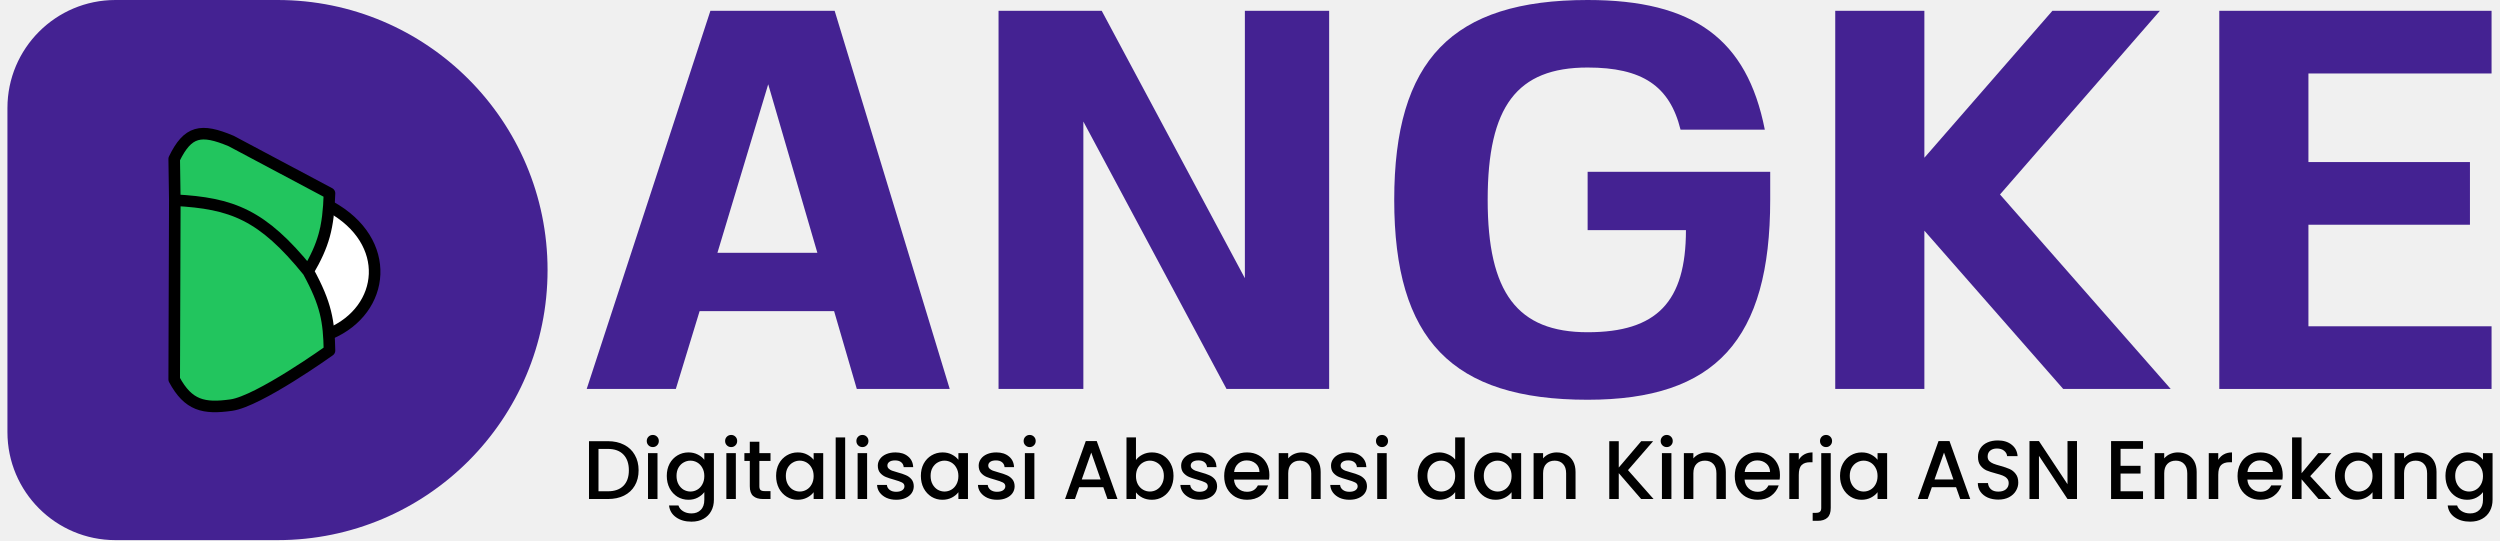
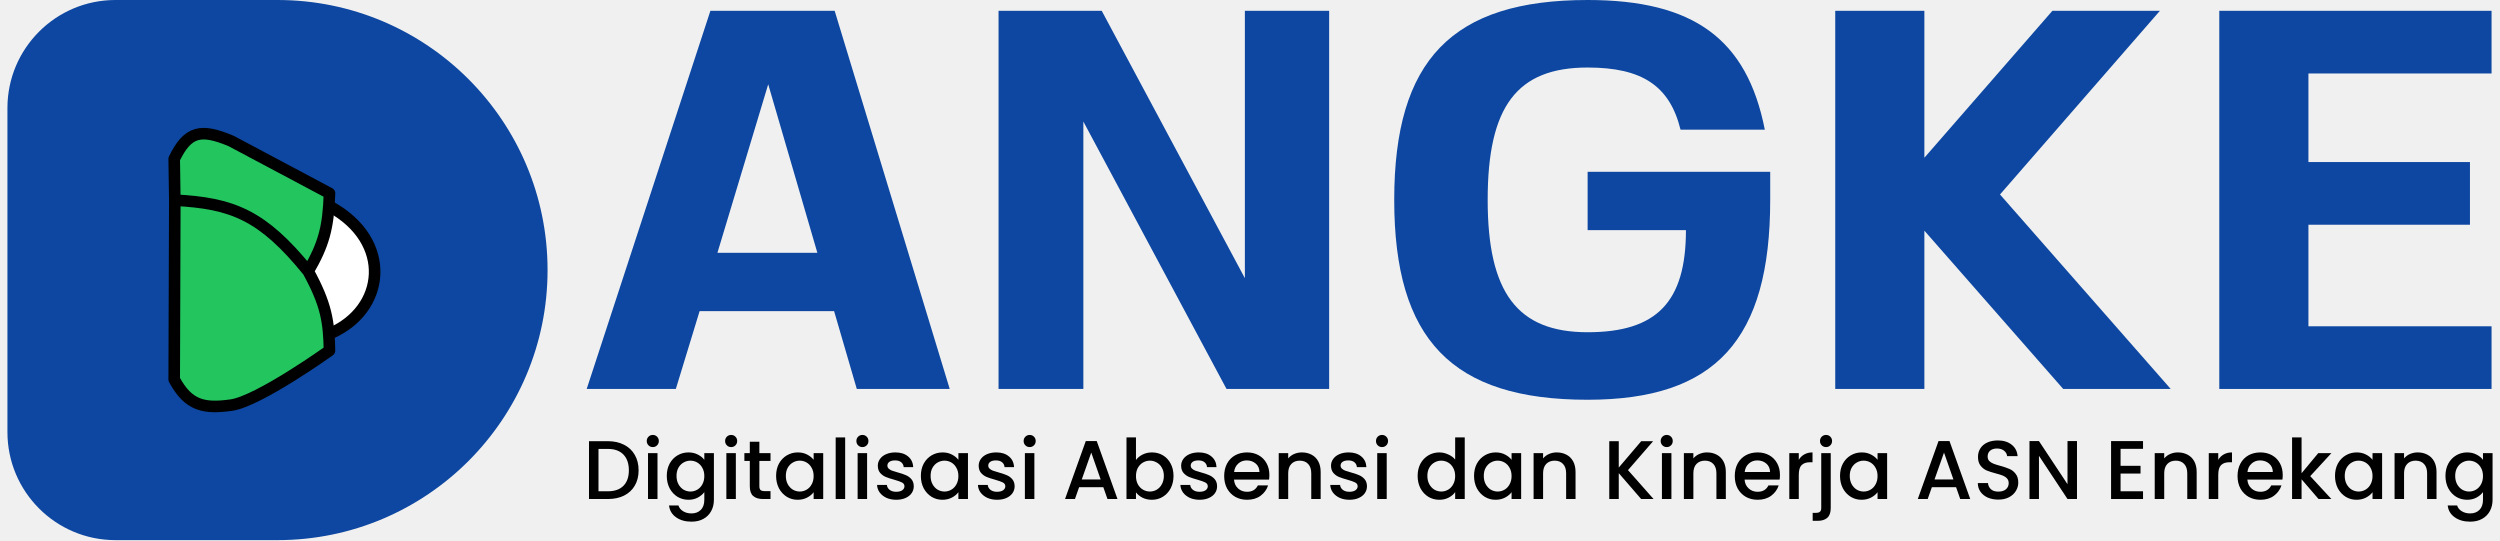
<svg xmlns="http://www.w3.org/2000/svg" width="324" height="70" viewBox="0 0 324 70" fill="none">
  <rect x="22.577" y="17.325" width="34.825" height="36.05" fill="#22C55E" />
  <path d="M41.566 29.412C41.678 28.785 42.017 28.221 42.52 27.83C43.031 27.433 43.672 27.243 44.316 27.297L44.855 27.343C46.903 27.517 48.477 29.229 48.477 31.284V39.316C48.477 41.402 46.665 43.026 44.591 42.799C43.096 42.635 41.872 41.536 41.55 40.067L40.855 36.903C40.63 35.877 40.608 34.818 40.791 33.785L41.566 29.412Z" fill="white" />
-   <path fill-rule="evenodd" clip-rule="evenodd" d="M14.964 0C7.232 0 0.964 6.268 0.964 14V56C0.964 63.732 7.232 70 14.964 70H35.964C55.294 70 70.964 54.33 70.964 35C70.964 15.67 55.294 0 35.964 0H14.964ZM44.692 42.4C50.321 39.15 50.321 31.026 44.692 27.776L43.001 26.8C43.037 26.277 43.064 25.724 43.082 25.134C43.087 24.96 42.994 24.799 42.842 24.716L30.505 17.979C30.492 17.972 30.479 17.966 30.466 17.961C28.557 17.135 27.054 16.739 25.78 17.123C24.483 17.515 23.574 18.666 22.709 20.491C22.679 20.554 22.664 20.624 22.665 20.695L22.741 26.009L22.665 49.11C22.665 49.185 22.683 49.259 22.718 49.325C23.634 51.07 24.631 52.123 25.907 52.645C27.164 53.159 28.614 53.122 30.349 52.874C31.293 52.739 32.555 52.205 33.875 51.522C35.21 50.831 36.658 49.959 37.991 49.107C39.325 48.255 40.55 47.418 41.441 46.795C41.887 46.484 42.25 46.225 42.501 46.044C42.627 45.954 42.725 45.883 42.791 45.834L42.867 45.779L42.894 45.76L42.894 45.76C42.894 45.76 42.894 45.76 42.621 45.389L42.894 45.76C43.015 45.671 43.085 45.529 43.082 45.379C43.067 44.668 43.044 44.008 43 43.377L44.692 42.4Z" fill="#442292" />
+   <path fill-rule="evenodd" clip-rule="evenodd" d="M14.964 0C7.232 0 0.964 6.268 0.964 14V56C0.964 63.732 7.232 70 14.964 70H35.964C55.294 70 70.964 54.33 70.964 35C70.964 15.67 55.294 0 35.964 0H14.964ZM44.692 42.4C50.321 39.15 50.321 31.026 44.692 27.776L43.001 26.8C43.037 26.277 43.064 25.724 43.082 25.134C43.087 24.96 42.994 24.799 42.842 24.716L30.505 17.979C30.492 17.972 30.479 17.966 30.466 17.961C28.557 17.135 27.054 16.739 25.78 17.123C24.483 17.515 23.574 18.666 22.709 20.491C22.679 20.554 22.664 20.624 22.665 20.695L22.741 26.009L22.665 49.11C22.665 49.185 22.683 49.259 22.718 49.325C23.634 51.07 24.631 52.123 25.907 52.645C27.164 53.159 28.614 53.122 30.349 52.874C31.293 52.739 32.555 52.205 33.875 51.522C35.21 50.831 36.658 49.959 37.991 49.107C39.325 48.255 40.55 47.418 41.441 46.795C41.887 46.484 42.25 46.225 42.501 46.044C42.627 45.954 42.725 45.883 42.791 45.834L42.867 45.779L42.894 45.76L42.894 45.76C42.894 45.76 42.894 45.76 42.621 45.389L42.894 45.76C43.015 45.671 43.085 45.529 43.082 45.379C43.067 44.668 43.044 44.008 43 43.377L44.692 42.4Z" fill="#0D47A1" />
  <path d="M42.789 26.775C50.978 31.279 49.955 40.154 42.789 43.225" stroke="black" stroke-width="1.5" />
  <path d="M39.938 35.154C41.928 31.74 42.561 29.544 42.702 25.052L29.966 18.278C26.024 16.618 24.34 16.968 22.577 20.595L22.655 25.943M39.938 35.154C42.279 39.429 42.623 41.626 42.702 45.434C42.702 45.434 33.518 52.009 29.966 52.503C26.414 52.997 24.412 52.581 22.577 49.178L22.655 25.943M39.938 35.154C33.99 27.821 30.092 26.337 22.655 25.943" stroke="black" stroke-width="1.5" stroke-linejoin="round" />
-   <path d="M322.906 9.522H299.172V21.003H320.105V29.125H299.172V42.287H322.906V50.408H287.62V1.4H322.906V9.522Z" fill="#442292" />
-   <path d="M249.399 1.4V20.443L265.991 1.4H279.924L259.2 25.204L281.324 50.408H267.392L249.399 29.895V50.408H237.847V1.4H249.399Z" fill="#442292" />
-   <path d="M205.756 29.825V22.264H229.419V25.904C229.419 44.037 222.348 51.808 205.756 51.808C188.183 51.808 180.692 44.037 180.692 25.904C180.692 7.771 188.183 0 205.756 0C219.478 0 226.409 5.041 228.719 16.803H217.798C216.397 11.132 212.827 8.751 205.756 8.751C196.584 8.751 192.803 13.792 192.803 25.904C192.803 37.946 196.654 43.057 205.756 43.057C214.717 43.057 218.498 39.136 218.498 29.825H205.756Z" fill="#442292" />
-   <path d="M161.336 1.4H172.258V50.408H158.956L140.403 15.753V50.408H129.411V1.4H142.783L161.336 36.056V1.4Z" fill="#442292" />
-   <path d="M111.041 50.408L108.101 40.327H90.668L87.588 50.408H76.036L92.068 1.4H108.171L123.083 50.408H111.041ZM99.56 10.922L92.979 32.765H105.931L99.56 10.922Z" fill="#442292" />
+   <path d="M322.906 9.522H299.172V21.003H320.105V29.125H299.172V42.287H322.906V50.408H287.62V1.4H322.906V9.522Z" fill="#0D47A1" />
+   <path d="M249.399 1.4V20.443L265.991 1.4H279.924L259.2 25.204L281.324 50.408H267.392L249.399 29.895V50.408H237.847V1.4H249.399Z" fill="#0D47A1" />
+   <path d="M205.756 29.825V22.264H229.419V25.904C229.419 44.037 222.348 51.808 205.756 51.808C188.183 51.808 180.692 44.037 180.692 25.904C180.692 7.771 188.183 0 205.756 0C219.478 0 226.409 5.041 228.719 16.803H217.798C216.397 11.132 212.827 8.751 205.756 8.751C196.584 8.751 192.803 13.792 192.803 25.904C192.803 37.946 196.654 43.057 205.756 43.057C214.717 43.057 218.498 39.136 218.498 29.825H205.756Z" fill="#0D47A1" />
+   <path d="M161.336 1.4H172.258V50.408H158.956L140.403 15.753V50.408H129.411V1.4H142.783L161.336 36.056V1.4Z" fill="#0D47A1" />
+   <path d="M111.041 50.408L108.101 40.327H90.668L87.588 50.408H76.036L92.068 1.4H108.171L123.083 50.408H111.041ZM99.56 10.922L92.979 32.765H105.931L99.56 10.922Z" fill="#0D47A1" />
  <path d="M319.735 58.633C320.195 58.633 320.602 58.727 320.954 58.913C321.314 59.093 321.594 59.32 321.795 59.593V58.73H323.036V64.77C323.036 65.317 322.921 65.802 322.691 66.227C322.461 66.658 322.126 66.996 321.688 67.24C321.256 67.485 320.738 67.607 320.134 67.607C319.329 67.607 318.66 67.417 318.128 67.036C317.596 66.662 317.294 66.151 317.222 65.504H318.441C318.534 65.813 318.732 66.061 319.034 66.248C319.343 66.442 319.71 66.539 320.134 66.539C320.63 66.539 321.03 66.388 321.332 66.086C321.641 65.784 321.795 65.346 321.795 64.77V63.778C321.587 64.059 321.303 64.296 320.943 64.49C320.591 64.677 320.188 64.77 319.735 64.77C319.217 64.77 318.743 64.641 318.311 64.382C317.887 64.116 317.549 63.749 317.298 63.282C317.053 62.807 316.931 62.272 316.931 61.675C316.931 61.078 317.053 60.549 317.298 60.089C317.549 59.629 317.887 59.273 318.311 59.021C318.743 58.763 319.217 58.633 319.735 58.633ZM321.795 61.696C321.795 61.286 321.709 60.931 321.537 60.629C321.371 60.327 321.152 60.096 320.879 59.938C320.605 59.78 320.311 59.701 319.994 59.701C319.678 59.701 319.383 59.78 319.11 59.938C318.836 60.089 318.613 60.316 318.441 60.618C318.275 60.913 318.193 61.265 318.193 61.675C318.193 62.085 318.275 62.444 318.441 62.753C318.613 63.063 318.836 63.3 319.11 63.465C319.39 63.623 319.685 63.703 319.994 63.703C320.311 63.703 320.605 63.623 320.879 63.465C321.152 63.307 321.371 63.077 321.537 62.775C321.709 62.466 321.795 62.106 321.795 61.696Z" fill="black" />
  <path d="M313.335 58.633C313.802 58.633 314.219 58.73 314.586 58.924C314.96 59.118 315.251 59.406 315.46 59.787C315.668 60.168 315.773 60.629 315.773 61.168V64.673H314.554V61.351C314.554 60.819 314.421 60.413 314.155 60.132C313.889 59.845 313.526 59.701 313.065 59.701C312.605 59.701 312.238 59.845 311.965 60.132C311.699 60.413 311.566 60.819 311.566 61.351V64.673H310.336V58.73H311.566V59.41C311.767 59.165 312.023 58.975 312.332 58.838C312.648 58.701 312.983 58.633 313.335 58.633Z" fill="black" />
  <path d="M302.616 61.675C302.616 61.078 302.738 60.549 302.983 60.089C303.234 59.629 303.572 59.273 303.996 59.021C304.428 58.763 304.903 58.633 305.42 58.633C305.888 58.633 306.294 58.727 306.639 58.913C306.991 59.093 307.272 59.32 307.48 59.593V58.73H308.721V64.673H307.48V63.789C307.272 64.069 306.988 64.303 306.628 64.49C306.269 64.677 305.859 64.77 305.399 64.77C304.888 64.77 304.421 64.641 303.996 64.382C303.572 64.116 303.234 63.749 302.983 63.282C302.738 62.807 302.616 62.272 302.616 61.675ZM307.48 61.696C307.48 61.286 307.394 60.931 307.222 60.629C307.056 60.327 306.837 60.096 306.564 59.938C306.29 59.78 305.996 59.701 305.679 59.701C305.363 59.701 305.068 59.78 304.795 59.938C304.521 60.089 304.299 60.316 304.126 60.618C303.961 60.913 303.878 61.265 303.878 61.675C303.878 62.085 303.961 62.444 304.126 62.753C304.299 63.063 304.521 63.3 304.795 63.465C305.075 63.623 305.37 63.703 305.679 63.703C305.996 63.703 306.29 63.623 306.564 63.465C306.837 63.307 307.056 63.077 307.222 62.775C307.394 62.466 307.48 62.106 307.48 61.696Z" fill="black" />
  <path d="M299.405 61.707L302.144 64.673H300.483L298.283 62.117V64.673H297.053V56.691H298.283V61.329L300.44 58.73H302.144L299.405 61.707Z" fill="black" />
  <path d="M295.842 61.556C295.842 61.779 295.828 61.98 295.799 62.16H291.258C291.294 62.635 291.47 63.016 291.787 63.303C292.103 63.591 292.491 63.735 292.952 63.735C293.613 63.735 294.081 63.458 294.354 62.904H295.681C295.501 63.451 295.174 63.9 294.699 64.253C294.232 64.598 293.649 64.77 292.952 64.77C292.384 64.77 291.873 64.645 291.42 64.393C290.974 64.134 290.622 63.775 290.363 63.314C290.111 62.847 289.985 62.308 289.985 61.696C289.985 61.085 290.108 60.549 290.352 60.089C290.604 59.622 290.953 59.262 291.398 59.011C291.851 58.759 292.369 58.633 292.952 58.633C293.512 58.633 294.012 58.755 294.451 59C294.89 59.244 295.231 59.589 295.476 60.035C295.72 60.474 295.842 60.981 295.842 61.556ZM294.559 61.168C294.552 60.715 294.39 60.352 294.073 60.078C293.757 59.805 293.365 59.669 292.898 59.669C292.473 59.669 292.11 59.805 291.808 60.078C291.506 60.344 291.326 60.708 291.269 61.168H294.559Z" fill="black" />
  <path d="M287.486 59.593C287.666 59.291 287.903 59.057 288.198 58.892C288.5 58.719 288.856 58.633 289.266 58.633V59.906H288.953C288.471 59.906 288.105 60.028 287.853 60.273C287.608 60.517 287.486 60.941 287.486 61.545V64.673H286.256V58.73H287.486V59.593Z" fill="black" />
  <path d="M282.251 58.633C282.718 58.633 283.135 58.73 283.502 58.924C283.876 59.118 284.167 59.406 284.376 59.787C284.584 60.168 284.688 60.629 284.688 61.168V64.673H283.47V61.351C283.47 60.819 283.336 60.413 283.07 60.132C282.804 59.845 282.441 59.701 281.981 59.701C281.521 59.701 281.154 59.845 280.881 60.132C280.615 60.413 280.482 60.819 280.482 61.351V64.673H279.252V58.73H280.482V59.41C280.683 59.165 280.938 58.975 281.248 58.838C281.564 58.701 281.898 58.633 282.251 58.633Z" fill="black" />
  <path d="M274.825 58.169V60.369H277.413V61.372H274.825V63.67H277.737V64.673H273.595V57.166H277.737V58.169H274.825Z" fill="black" />
  <path d="M269.178 64.673H267.949L264.249 59.075V64.673H263.02V57.166H264.249L267.949 62.753V57.166H269.178V64.673Z" fill="black" />
  <path d="M258.979 64.749C258.476 64.749 258.023 64.662 257.62 64.49C257.217 64.31 256.901 64.058 256.671 63.735C256.441 63.411 256.326 63.034 256.326 62.602H257.641C257.67 62.926 257.796 63.192 258.019 63.401C258.249 63.609 258.569 63.713 258.979 63.713C259.403 63.713 259.734 63.613 259.971 63.411C260.209 63.203 260.327 62.937 260.327 62.613C260.327 62.361 260.252 62.157 260.101 61.998C259.957 61.84 259.774 61.718 259.551 61.632C259.335 61.545 259.033 61.452 258.645 61.351C258.156 61.222 257.757 61.092 257.447 60.963C257.145 60.826 256.886 60.618 256.671 60.337C256.455 60.057 256.347 59.683 256.347 59.215C256.347 58.784 256.455 58.406 256.671 58.083C256.886 57.759 257.188 57.511 257.577 57.339C257.965 57.166 258.414 57.08 258.925 57.08C259.651 57.08 260.245 57.263 260.705 57.63C261.172 57.989 261.431 58.486 261.481 59.118H260.122C260.101 58.845 259.971 58.611 259.734 58.417C259.497 58.223 259.184 58.126 258.796 58.126C258.443 58.126 258.156 58.216 257.933 58.396C257.71 58.575 257.598 58.834 257.598 59.172C257.598 59.402 257.667 59.593 257.803 59.744C257.947 59.888 258.127 60.003 258.343 60.089C258.558 60.175 258.853 60.269 259.227 60.37C259.723 60.506 260.126 60.643 260.435 60.779C260.752 60.916 261.018 61.128 261.233 61.416C261.456 61.696 261.568 62.074 261.568 62.548C261.568 62.929 261.463 63.289 261.255 63.627C261.054 63.965 260.755 64.238 260.36 64.447C259.971 64.648 259.511 64.749 258.979 64.749Z" fill="black" />
  <path d="M253.508 63.141H250.369L249.83 64.673H248.546L251.232 57.166H252.656L255.342 64.673H254.047L253.508 63.141ZM253.163 62.138L251.944 58.654L250.714 62.138H253.163Z" fill="black" />
  <path d="M238.467 61.675C238.467 61.078 238.589 60.549 238.834 60.089C239.085 59.629 239.423 59.273 239.847 59.021C240.279 58.763 240.754 58.633 241.271 58.633C241.739 58.633 242.145 58.727 242.49 58.913C242.842 59.093 243.123 59.32 243.331 59.593V58.73H244.572V64.673H243.331V63.789C243.123 64.069 242.839 64.303 242.479 64.49C242.12 64.677 241.71 64.77 241.25 64.77C240.739 64.77 240.272 64.641 239.847 64.382C239.423 64.116 239.085 63.749 238.834 63.282C238.589 62.807 238.467 62.272 238.467 61.675ZM243.331 61.696C243.331 61.286 243.245 60.931 243.073 60.629C242.907 60.327 242.688 60.096 242.415 59.938C242.141 59.78 241.847 59.701 241.53 59.701C241.214 59.701 240.919 59.78 240.646 59.938C240.372 60.089 240.149 60.316 239.977 60.618C239.811 60.913 239.729 61.265 239.729 61.675C239.729 62.085 239.811 62.444 239.977 62.753C240.149 63.063 240.372 63.3 240.646 63.465C240.926 63.623 241.221 63.703 241.53 63.703C241.847 63.703 242.141 63.623 242.415 63.465C242.688 63.307 242.907 63.077 243.073 62.775C243.245 62.466 243.331 62.106 243.331 61.696Z" fill="black" />
  <path d="M236.659 57.943C236.436 57.943 236.249 57.867 236.098 57.716C235.947 57.565 235.872 57.378 235.872 57.155C235.872 56.932 235.947 56.745 236.098 56.594C236.249 56.443 236.436 56.368 236.659 56.368C236.875 56.368 237.058 56.443 237.209 56.594C237.36 56.745 237.436 56.932 237.436 57.155C237.436 57.378 237.36 57.565 237.209 57.716C237.058 57.867 236.875 57.943 236.659 57.943ZM237.263 65.838C237.263 66.421 237.116 66.841 236.821 67.1C236.533 67.366 236.112 67.499 235.559 67.499H234.922V66.464H235.343C235.595 66.464 235.771 66.413 235.872 66.313C235.979 66.219 236.033 66.061 236.033 65.838V58.73H237.263V65.838Z" fill="black" />
  <path d="M233.122 59.593C233.302 59.291 233.54 59.057 233.834 58.892C234.136 58.719 234.492 58.633 234.902 58.633V59.906H234.589C234.108 59.906 233.741 60.028 233.489 60.273C233.245 60.517 233.122 60.941 233.122 61.545V64.673H231.893V58.73H233.122V59.593Z" fill="black" />
  <path d="M230.683 61.556C230.683 61.779 230.668 61.98 230.64 62.16H226.098C226.134 62.635 226.311 63.016 226.627 63.303C226.943 63.591 227.332 63.735 227.792 63.735C228.453 63.735 228.921 63.458 229.194 62.904H230.521C230.341 63.451 230.014 63.9 229.539 64.253C229.072 64.598 228.489 64.77 227.792 64.77C227.224 64.77 226.713 64.645 226.26 64.393C225.814 64.134 225.462 63.775 225.203 63.314C224.952 62.847 224.826 62.308 224.826 61.696C224.826 61.085 224.948 60.549 225.192 60.089C225.444 59.622 225.793 59.262 226.239 59.011C226.692 58.759 227.209 58.633 227.792 58.633C228.353 58.633 228.853 58.755 229.291 59C229.73 59.244 230.071 59.589 230.316 60.035C230.56 60.474 230.683 60.981 230.683 61.556ZM229.399 61.168C229.392 60.715 229.23 60.352 228.914 60.078C228.597 59.805 228.205 59.669 227.738 59.669C227.314 59.669 226.951 59.805 226.649 60.078C226.347 60.344 226.167 60.708 226.109 61.168H229.399Z" fill="black" />
  <path d="M221.229 58.633C221.696 58.633 222.114 58.73 222.48 58.924C222.854 59.118 223.145 59.406 223.354 59.787C223.562 60.168 223.667 60.629 223.667 61.168V64.673H222.448V61.351C222.448 60.819 222.315 60.413 222.049 60.132C221.783 59.845 221.42 59.701 220.959 59.701C220.499 59.701 220.132 59.845 219.859 60.132C219.593 60.413 219.46 60.819 219.46 61.351V64.673H218.23V58.73H219.46V59.41C219.661 59.165 219.917 58.975 220.226 58.838C220.542 58.701 220.877 58.633 221.229 58.633Z" fill="black" />
  <path d="M216.012 57.943C215.789 57.943 215.602 57.867 215.451 57.716C215.3 57.565 215.224 57.378 215.224 57.155C215.224 56.932 215.3 56.745 215.451 56.594C215.602 56.443 215.789 56.368 216.012 56.368C216.228 56.368 216.411 56.443 216.562 56.594C216.713 56.745 216.789 56.932 216.789 57.155C216.789 57.378 216.713 57.565 216.562 57.716C216.411 57.867 216.228 57.943 216.012 57.943ZM216.616 58.73V64.673H215.386V58.73H216.616Z" fill="black" />
  <path d="M212.693 64.673L209.791 61.319V64.673H208.561V57.177H209.791V60.596L212.703 57.177H214.246L210.988 60.93L214.3 64.673H212.693Z" fill="black" />
  <path d="M201.752 58.633C202.22 58.633 202.637 58.73 203.004 58.924C203.378 59.118 203.669 59.406 203.877 59.787C204.086 60.168 204.19 60.629 204.19 61.168V64.673H202.971V61.351C202.971 60.819 202.838 60.413 202.572 60.132C202.306 59.845 201.943 59.701 201.483 59.701C201.023 59.701 200.656 59.845 200.383 60.132C200.117 60.413 199.984 60.819 199.984 61.351V64.673H198.754V58.73H199.984V59.41C200.185 59.165 200.44 58.975 200.749 58.838C201.066 58.701 201.4 58.633 201.752 58.633Z" fill="black" />
  <path d="M191.036 61.675C191.036 61.078 191.158 60.549 191.402 60.089C191.654 59.629 191.992 59.273 192.416 59.021C192.848 58.763 193.322 58.633 193.84 58.633C194.307 58.633 194.714 58.727 195.059 58.913C195.411 59.093 195.692 59.32 195.9 59.593V58.73H197.141V64.673H195.9V63.789C195.692 64.069 195.408 64.303 195.048 64.49C194.689 64.677 194.279 64.77 193.819 64.77C193.308 64.77 192.841 64.641 192.416 64.382C191.992 64.116 191.654 63.749 191.402 63.282C191.158 62.807 191.036 62.272 191.036 61.675ZM195.9 61.696C195.9 61.286 195.814 60.931 195.641 60.629C195.476 60.327 195.257 60.096 194.983 59.938C194.71 59.78 194.415 59.701 194.099 59.701C193.783 59.701 193.488 59.78 193.214 59.938C192.941 60.089 192.718 60.316 192.546 60.618C192.38 60.913 192.298 61.265 192.298 61.675C192.298 62.085 192.38 62.444 192.546 62.753C192.718 63.063 192.941 63.3 193.214 63.465C193.495 63.623 193.79 63.703 194.099 63.703C194.415 63.703 194.71 63.623 194.983 63.465C195.257 63.307 195.476 63.077 195.641 62.775C195.814 62.466 195.9 62.106 195.9 61.696Z" fill="black" />
  <path d="M183.725 61.675C183.725 61.078 183.847 60.549 184.091 60.089C184.343 59.629 184.681 59.273 185.105 59.021C185.537 58.762 186.015 58.633 186.54 58.633C186.928 58.633 187.309 58.719 187.683 58.892C188.064 59.057 188.366 59.28 188.589 59.56V56.691H189.83V64.673H188.589V63.778C188.388 64.066 188.108 64.303 187.748 64.49C187.396 64.677 186.989 64.77 186.529 64.77C186.011 64.77 185.537 64.641 185.105 64.382C184.681 64.116 184.343 63.749 184.091 63.282C183.847 62.807 183.725 62.271 183.725 61.675ZM188.589 61.696C188.589 61.286 188.503 60.93 188.33 60.628C188.165 60.326 187.946 60.096 187.673 59.938C187.399 59.78 187.104 59.701 186.788 59.701C186.472 59.701 186.177 59.78 185.904 59.938C185.63 60.089 185.407 60.316 185.235 60.617C185.069 60.912 184.987 61.265 184.987 61.675C184.987 62.084 185.069 62.444 185.235 62.753C185.407 63.062 185.63 63.3 185.904 63.465C186.184 63.623 186.479 63.702 186.788 63.702C187.104 63.702 187.399 63.623 187.673 63.465C187.946 63.307 188.165 63.077 188.33 62.775C188.503 62.465 188.589 62.106 188.589 61.696Z" fill="black" />
  <path d="M179.114 57.943C178.891 57.943 178.704 57.867 178.553 57.716C178.402 57.565 178.327 57.378 178.327 57.155C178.327 56.932 178.402 56.745 178.553 56.594C178.704 56.443 178.891 56.368 179.114 56.368C179.33 56.368 179.513 56.443 179.664 56.594C179.815 56.745 179.891 56.932 179.891 57.155C179.891 57.378 179.815 57.565 179.664 57.716C179.513 57.867 179.33 57.943 179.114 57.943ZM179.718 58.73V64.673H178.488V58.73H179.718Z" fill="black" />
  <path d="M174.883 64.77C174.416 64.77 173.995 64.688 173.621 64.522C173.255 64.35 172.963 64.12 172.748 63.832C172.532 63.537 172.417 63.21 172.403 62.85H173.675C173.697 63.102 173.816 63.314 174.031 63.487C174.254 63.652 174.531 63.735 174.862 63.735C175.207 63.735 175.473 63.67 175.66 63.541C175.854 63.404 175.951 63.232 175.951 63.023C175.951 62.8 175.843 62.635 175.628 62.527C175.419 62.419 175.085 62.3 174.625 62.171C174.179 62.049 173.816 61.93 173.535 61.815C173.255 61.7 173.01 61.524 172.802 61.286C172.6 61.049 172.5 60.736 172.5 60.348C172.5 60.032 172.593 59.744 172.78 59.485C172.967 59.219 173.233 59.011 173.578 58.86C173.931 58.709 174.333 58.633 174.786 58.633C175.462 58.633 176.005 58.806 176.415 59.151C176.832 59.489 177.055 59.953 177.084 60.542H175.854C175.833 60.276 175.725 60.064 175.531 59.906C175.336 59.748 175.074 59.669 174.743 59.669C174.42 59.669 174.172 59.73 173.999 59.852C173.826 59.974 173.74 60.136 173.74 60.337C173.74 60.495 173.798 60.629 173.913 60.736C174.028 60.844 174.168 60.931 174.333 60.995C174.499 61.053 174.743 61.128 175.067 61.222C175.498 61.337 175.851 61.456 176.124 61.578C176.404 61.693 176.645 61.865 176.847 62.096C177.048 62.326 177.152 62.631 177.159 63.012C177.159 63.35 177.066 63.652 176.879 63.918C176.692 64.184 176.426 64.393 176.081 64.544C175.743 64.695 175.344 64.77 174.883 64.77Z" fill="black" />
  <path d="M168.72 58.633C169.188 58.633 169.605 58.73 169.972 58.924C170.346 59.118 170.637 59.406 170.845 59.787C171.054 60.168 171.158 60.629 171.158 61.168V64.673H169.939V61.351C169.939 60.819 169.806 60.413 169.54 60.132C169.274 59.845 168.911 59.701 168.451 59.701C167.991 59.701 167.624 59.845 167.351 60.132C167.084 60.413 166.951 60.819 166.951 61.351V64.673H165.722V58.73H166.951V59.41C167.153 59.165 167.408 58.975 167.717 58.838C168.034 58.701 168.368 58.633 168.72 58.633Z" fill="black" />
  <path d="M164.511 61.556C164.511 61.779 164.497 61.98 164.468 62.16H159.927C159.963 62.635 160.139 63.016 160.455 63.303C160.772 63.591 161.16 63.735 161.62 63.735C162.282 63.735 162.749 63.458 163.022 62.904H164.349C164.169 63.451 163.842 63.9 163.368 64.253C162.9 64.598 162.318 64.77 161.62 64.77C161.052 64.77 160.542 64.645 160.089 64.393C159.643 64.134 159.29 63.775 159.032 63.314C158.78 62.847 158.654 62.308 158.654 61.696C158.654 61.085 158.776 60.549 159.021 60.089C159.272 59.622 159.621 59.262 160.067 59.011C160.52 58.759 161.038 58.633 161.62 58.633C162.181 58.633 162.681 58.755 163.12 59C163.558 59.244 163.9 59.589 164.144 60.035C164.389 60.474 164.511 60.981 164.511 61.556ZM163.227 61.168C163.22 60.715 163.058 60.352 162.742 60.078C162.426 59.805 162.034 59.669 161.566 59.669C161.142 59.669 160.779 59.805 160.477 60.078C160.175 60.344 159.995 60.708 159.938 61.168H163.227Z" fill="black" />
  <path d="M155.46 64.77C154.993 64.77 154.572 64.688 154.198 64.522C153.831 64.35 153.54 64.12 153.325 63.832C153.109 63.537 152.994 63.21 152.979 62.85H154.252C154.274 63.102 154.392 63.314 154.608 63.487C154.831 63.652 155.108 63.735 155.439 63.735C155.784 63.735 156.05 63.67 156.237 63.541C156.431 63.404 156.528 63.232 156.528 63.023C156.528 62.8 156.42 62.635 156.204 62.527C155.996 62.419 155.662 62.3 155.201 62.171C154.756 62.049 154.392 61.93 154.112 61.815C153.831 61.7 153.587 61.524 153.378 61.286C153.177 61.049 153.076 60.736 153.076 60.348C153.076 60.032 153.17 59.744 153.357 59.485C153.544 59.219 153.81 59.011 154.155 58.86C154.507 58.709 154.91 58.633 155.363 58.633C156.039 58.633 156.582 58.806 156.992 59.151C157.409 59.489 157.632 59.953 157.661 60.542H156.431C156.409 60.276 156.302 60.064 156.107 59.906C155.913 59.748 155.651 59.669 155.32 59.669C154.996 59.669 154.748 59.73 154.576 59.852C154.403 59.974 154.317 60.136 154.317 60.337C154.317 60.495 154.374 60.629 154.489 60.736C154.605 60.844 154.745 60.931 154.91 60.995C155.076 61.053 155.32 61.128 155.644 61.222C156.075 61.337 156.427 61.456 156.701 61.578C156.981 61.693 157.222 61.865 157.423 62.096C157.625 62.326 157.729 62.631 157.736 63.012C157.736 63.35 157.643 63.652 157.456 63.918C157.269 64.184 157.003 64.393 156.657 64.544C156.32 64.695 155.92 64.77 155.46 64.77Z" fill="black" />
  <path d="M147.222 59.614C147.431 59.327 147.715 59.093 148.074 58.913C148.441 58.726 148.848 58.633 149.293 58.633C149.818 58.633 150.293 58.759 150.717 59.01C151.141 59.262 151.476 59.622 151.72 60.089C151.965 60.549 152.087 61.078 152.087 61.675C152.087 62.271 151.965 62.807 151.72 63.282C151.476 63.749 151.138 64.116 150.706 64.382C150.282 64.641 149.811 64.77 149.293 64.77C148.833 64.77 148.423 64.68 148.064 64.501C147.711 64.321 147.431 64.091 147.222 63.81V64.673H145.993V56.691H147.222V59.614ZM150.836 61.675C150.836 61.265 150.749 60.912 150.577 60.617C150.412 60.316 150.189 60.089 149.908 59.938C149.635 59.78 149.34 59.701 149.024 59.701C148.714 59.701 148.42 59.78 148.139 59.938C147.866 60.096 147.643 60.326 147.47 60.628C147.305 60.93 147.222 61.286 147.222 61.696C147.222 62.106 147.305 62.465 147.47 62.775C147.643 63.077 147.866 63.307 148.139 63.465C148.42 63.623 148.714 63.702 149.024 63.702C149.34 63.702 149.635 63.623 149.908 63.465C150.189 63.3 150.412 63.062 150.577 62.753C150.749 62.444 150.836 62.084 150.836 61.675Z" fill="black" />
  <path d="M142.991 63.141H139.852L139.313 64.673H138.029L140.715 57.166H142.139L144.825 64.673H143.53L142.991 63.141ZM142.646 62.138L141.427 58.654L140.197 62.138H142.646Z" fill="black" />
  <path d="M133.451 57.943C133.228 57.943 133.041 57.867 132.89 57.716C132.739 57.565 132.663 57.378 132.663 57.155C132.663 56.932 132.739 56.745 132.89 56.594C133.041 56.443 133.228 56.368 133.451 56.368C133.667 56.368 133.85 56.443 134.001 56.594C134.152 56.745 134.227 56.932 134.227 57.155C134.227 57.378 134.152 57.565 134.001 57.716C133.85 57.867 133.667 57.943 133.451 57.943ZM134.055 58.73V64.673H132.825V58.73H134.055Z" fill="black" />
  <path d="M129.221 64.77C128.753 64.77 128.333 64.688 127.959 64.522C127.592 64.35 127.301 64.12 127.085 63.832C126.869 63.537 126.754 63.21 126.74 62.85H128.013C128.034 63.102 128.153 63.314 128.369 63.487C128.592 63.652 128.869 63.735 129.199 63.735C129.544 63.735 129.811 63.67 129.998 63.541C130.192 63.404 130.289 63.232 130.289 63.023C130.289 62.8 130.181 62.635 129.965 62.527C129.757 62.419 129.422 62.3 128.962 62.171C128.516 62.049 128.153 61.93 127.873 61.815C127.592 61.7 127.348 61.524 127.139 61.286C126.938 61.049 126.837 60.736 126.837 60.348C126.837 60.032 126.931 59.744 127.118 59.485C127.305 59.219 127.571 59.011 127.916 58.86C128.268 58.709 128.671 58.633 129.124 58.633C129.8 58.633 130.343 58.806 130.753 59.151C131.17 59.489 131.393 59.953 131.421 60.542H130.192C130.17 60.276 130.062 60.064 129.868 59.906C129.674 59.748 129.411 59.669 129.081 59.669C128.757 59.669 128.509 59.73 128.336 59.852C128.164 59.974 128.078 60.136 128.078 60.337C128.078 60.495 128.135 60.629 128.25 60.736C128.365 60.844 128.505 60.931 128.671 60.995C128.836 61.053 129.081 61.128 129.404 61.222C129.836 61.337 130.188 61.456 130.461 61.578C130.742 61.693 130.983 61.865 131.184 62.096C131.385 62.326 131.49 62.631 131.497 63.012C131.497 63.35 131.403 63.652 131.216 63.918C131.029 64.184 130.763 64.393 130.418 64.544C130.08 64.695 129.681 64.77 129.221 64.77Z" fill="black" />
  <path d="M119.344 61.675C119.344 61.078 119.466 60.549 119.71 60.089C119.962 59.629 120.3 59.273 120.724 59.021C121.156 58.763 121.63 58.633 122.148 58.633C122.616 58.633 123.022 58.727 123.367 58.913C123.719 59.093 124 59.32 124.208 59.593V58.73H125.449V64.673H124.208V63.789C124 64.069 123.716 64.303 123.356 64.49C122.997 64.677 122.587 64.77 122.127 64.77C121.616 64.77 121.149 64.641 120.724 64.382C120.3 64.116 119.962 63.749 119.71 63.282C119.466 62.807 119.344 62.272 119.344 61.675ZM124.208 61.696C124.208 61.286 124.122 60.931 123.949 60.629C123.784 60.327 123.565 60.096 123.291 59.938C123.018 59.78 122.723 59.701 122.407 59.701C122.091 59.701 121.796 59.78 121.523 59.938C121.249 60.089 121.026 60.316 120.854 60.618C120.688 60.913 120.606 61.265 120.606 61.675C120.606 62.085 120.688 62.444 120.854 62.753C121.026 63.063 121.249 63.3 121.523 63.465C121.803 63.623 122.098 63.703 122.407 63.703C122.723 63.703 123.018 63.623 123.291 63.465C123.565 63.307 123.784 63.077 123.949 62.775C124.122 62.466 124.208 62.106 124.208 61.696Z" fill="black" />
  <path d="M116.149 64.77C115.682 64.77 115.261 64.688 114.887 64.522C114.52 64.35 114.229 64.12 114.013 63.832C113.798 63.537 113.683 63.21 113.668 62.85H114.941C114.963 63.102 115.081 63.314 115.297 63.487C115.52 63.652 115.797 63.735 116.127 63.735C116.473 63.735 116.739 63.67 116.926 63.541C117.12 63.404 117.217 63.232 117.217 63.023C117.217 62.8 117.109 62.635 116.893 62.527C116.685 62.419 116.35 62.3 115.89 62.171C115.444 62.049 115.081 61.93 114.801 61.815C114.52 61.7 114.276 61.524 114.067 61.286C113.866 61.049 113.765 60.736 113.765 60.348C113.765 60.032 113.859 59.744 114.046 59.485C114.233 59.219 114.499 59.011 114.844 58.86C115.196 58.709 115.599 58.633 116.052 58.633C116.728 58.633 117.271 58.806 117.681 59.151C118.098 59.489 118.321 59.953 118.349 60.542H117.12C117.098 60.276 116.99 60.064 116.796 59.906C116.602 59.748 116.34 59.669 116.009 59.669C115.685 59.669 115.437 59.73 115.265 59.852C115.092 59.974 115.006 60.136 115.006 60.337C115.006 60.495 115.063 60.629 115.178 60.736C115.293 60.844 115.434 60.931 115.599 60.995C115.764 61.053 116.009 61.128 116.332 61.222C116.764 61.337 117.116 61.456 117.389 61.578C117.67 61.693 117.911 61.865 118.112 62.096C118.314 62.326 118.418 62.631 118.425 63.012C118.425 63.35 118.331 63.652 118.145 63.918C117.958 64.184 117.691 64.393 117.346 64.544C117.008 64.695 116.609 64.77 116.149 64.77Z" fill="black" />
  <path d="M111.773 57.943C111.55 57.943 111.363 57.867 111.212 57.716C111.061 57.565 110.986 57.378 110.986 57.155C110.986 56.932 111.061 56.745 111.212 56.594C111.363 56.443 111.55 56.368 111.773 56.368C111.989 56.368 112.172 56.443 112.323 56.594C112.474 56.745 112.55 56.932 112.55 57.155C112.55 57.378 112.474 57.565 112.323 57.716C112.172 57.867 111.989 57.943 111.773 57.943ZM112.377 58.73V64.673H111.148V58.73H112.377Z" fill="black" />
  <path d="M109.534 56.691V64.673H108.304V56.691H109.534Z" fill="black" />
  <path d="M100.583 61.675C100.583 61.078 100.706 60.549 100.95 60.089C101.202 59.629 101.54 59.273 101.964 59.021C102.395 58.763 102.87 58.633 103.388 58.633C103.855 58.633 104.261 58.727 104.607 58.913C104.959 59.093 105.239 59.32 105.448 59.593V58.73H106.688V64.673H105.448V63.789C105.239 64.069 104.955 64.303 104.596 64.49C104.236 64.677 103.826 64.77 103.366 64.77C102.856 64.77 102.388 64.641 101.964 64.382C101.54 64.116 101.202 63.749 100.95 63.282C100.706 62.807 100.583 62.272 100.583 61.675ZM105.448 61.696C105.448 61.286 105.362 60.931 105.189 60.629C105.024 60.327 104.804 60.096 104.531 59.938C104.258 59.78 103.963 59.701 103.647 59.701C103.33 59.701 103.035 59.78 102.762 59.938C102.489 60.089 102.266 60.316 102.093 60.618C101.928 60.913 101.845 61.265 101.845 61.675C101.845 62.085 101.928 62.444 102.093 62.753C102.266 63.063 102.489 63.3 102.762 63.465C103.043 63.623 103.337 63.703 103.647 63.703C103.963 63.703 104.258 63.623 104.531 63.465C104.804 63.307 105.024 63.077 105.189 62.775C105.362 62.466 105.448 62.106 105.448 61.696Z" fill="black" />
  <path d="M98.414 59.733V63.023C98.414 63.245 98.464 63.407 98.565 63.508C98.673 63.602 98.853 63.648 99.104 63.648H99.859V64.673H98.888C98.335 64.673 97.911 64.543 97.616 64.285C97.321 64.026 97.174 63.605 97.174 63.023V59.733H96.472V58.73H97.174V57.252H98.414V58.73H99.859V59.733H98.414Z" fill="black" />
  <path d="M94.762 57.943C94.539 57.943 94.352 57.867 94.201 57.716C94.05 57.565 93.974 57.378 93.974 57.155C93.974 56.932 94.05 56.745 94.201 56.594C94.352 56.443 94.539 56.368 94.762 56.368C94.978 56.368 95.161 56.443 95.312 56.594C95.463 56.745 95.538 56.932 95.538 57.155C95.538 57.378 95.463 57.565 95.312 57.716C95.161 57.867 94.978 57.943 94.762 57.943ZM95.366 58.73V64.673H94.136V58.73H95.366Z" fill="black" />
  <path d="M89.22 58.633C89.68 58.633 90.087 58.727 90.439 58.913C90.798 59.093 91.079 59.32 91.28 59.593V58.73H92.521V64.77C92.521 65.317 92.406 65.802 92.175 66.227C91.945 66.658 91.611 66.996 91.172 67.24C90.741 67.485 90.223 67.607 89.619 67.607C88.814 67.607 88.145 67.417 87.613 67.036C87.081 66.662 86.779 66.151 86.707 65.504H87.926C88.019 65.813 88.217 66.061 88.519 66.248C88.828 66.442 89.195 66.539 89.619 66.539C90.115 66.539 90.514 66.388 90.816 66.086C91.126 65.784 91.28 65.346 91.28 64.77V63.778C91.072 64.059 90.788 64.296 90.428 64.49C90.076 64.677 89.673 64.77 89.22 64.77C88.702 64.77 88.228 64.641 87.796 64.382C87.372 64.116 87.034 63.749 86.782 63.282C86.538 62.807 86.415 62.272 86.415 61.675C86.415 61.078 86.538 60.549 86.782 60.089C87.034 59.629 87.372 59.273 87.796 59.021C88.228 58.763 88.702 58.633 89.22 58.633ZM91.28 61.696C91.28 61.286 91.194 60.931 91.021 60.629C90.856 60.327 90.637 60.096 90.363 59.938C90.09 59.78 89.795 59.701 89.479 59.701C89.162 59.701 88.868 59.78 88.594 59.938C88.321 60.089 88.098 60.316 87.926 60.618C87.76 60.913 87.677 61.265 87.677 61.675C87.677 62.085 87.76 62.444 87.926 62.753C88.098 63.063 88.321 63.3 88.594 63.465C88.875 63.623 89.17 63.703 89.479 63.703C89.795 63.703 90.09 63.623 90.363 63.465C90.637 63.307 90.856 63.077 91.021 62.775C91.194 62.466 91.28 62.106 91.28 61.696Z" fill="black" />
  <path d="M84.607 57.943C84.385 57.943 84.198 57.867 84.046 57.716C83.895 57.565 83.82 57.378 83.82 57.155C83.82 56.932 83.895 56.745 84.046 56.594C84.198 56.443 84.385 56.368 84.607 56.368C84.823 56.368 85.007 56.443 85.157 56.594C85.308 56.745 85.384 56.932 85.384 57.155C85.384 57.378 85.308 57.565 85.157 57.716C85.007 57.867 84.823 57.943 84.607 57.943ZM85.211 58.73V64.673H83.982V58.73H85.211Z" fill="black" />
  <path d="M78.783 57.177C79.581 57.177 80.278 57.331 80.875 57.64C81.479 57.943 81.943 58.381 82.267 58.956C82.598 59.525 82.763 60.19 82.763 60.952C82.763 61.714 82.598 62.376 82.267 62.937C81.943 63.497 81.479 63.929 80.875 64.231C80.278 64.526 79.581 64.673 78.783 64.673H76.334V57.177H78.783ZM78.783 63.67C79.66 63.67 80.332 63.433 80.8 62.958C81.267 62.483 81.501 61.815 81.501 60.952C81.501 60.082 81.267 59.402 80.8 58.913C80.332 58.424 79.66 58.18 78.783 58.18H77.564V63.67H78.783Z" fill="black" />
</svg>
